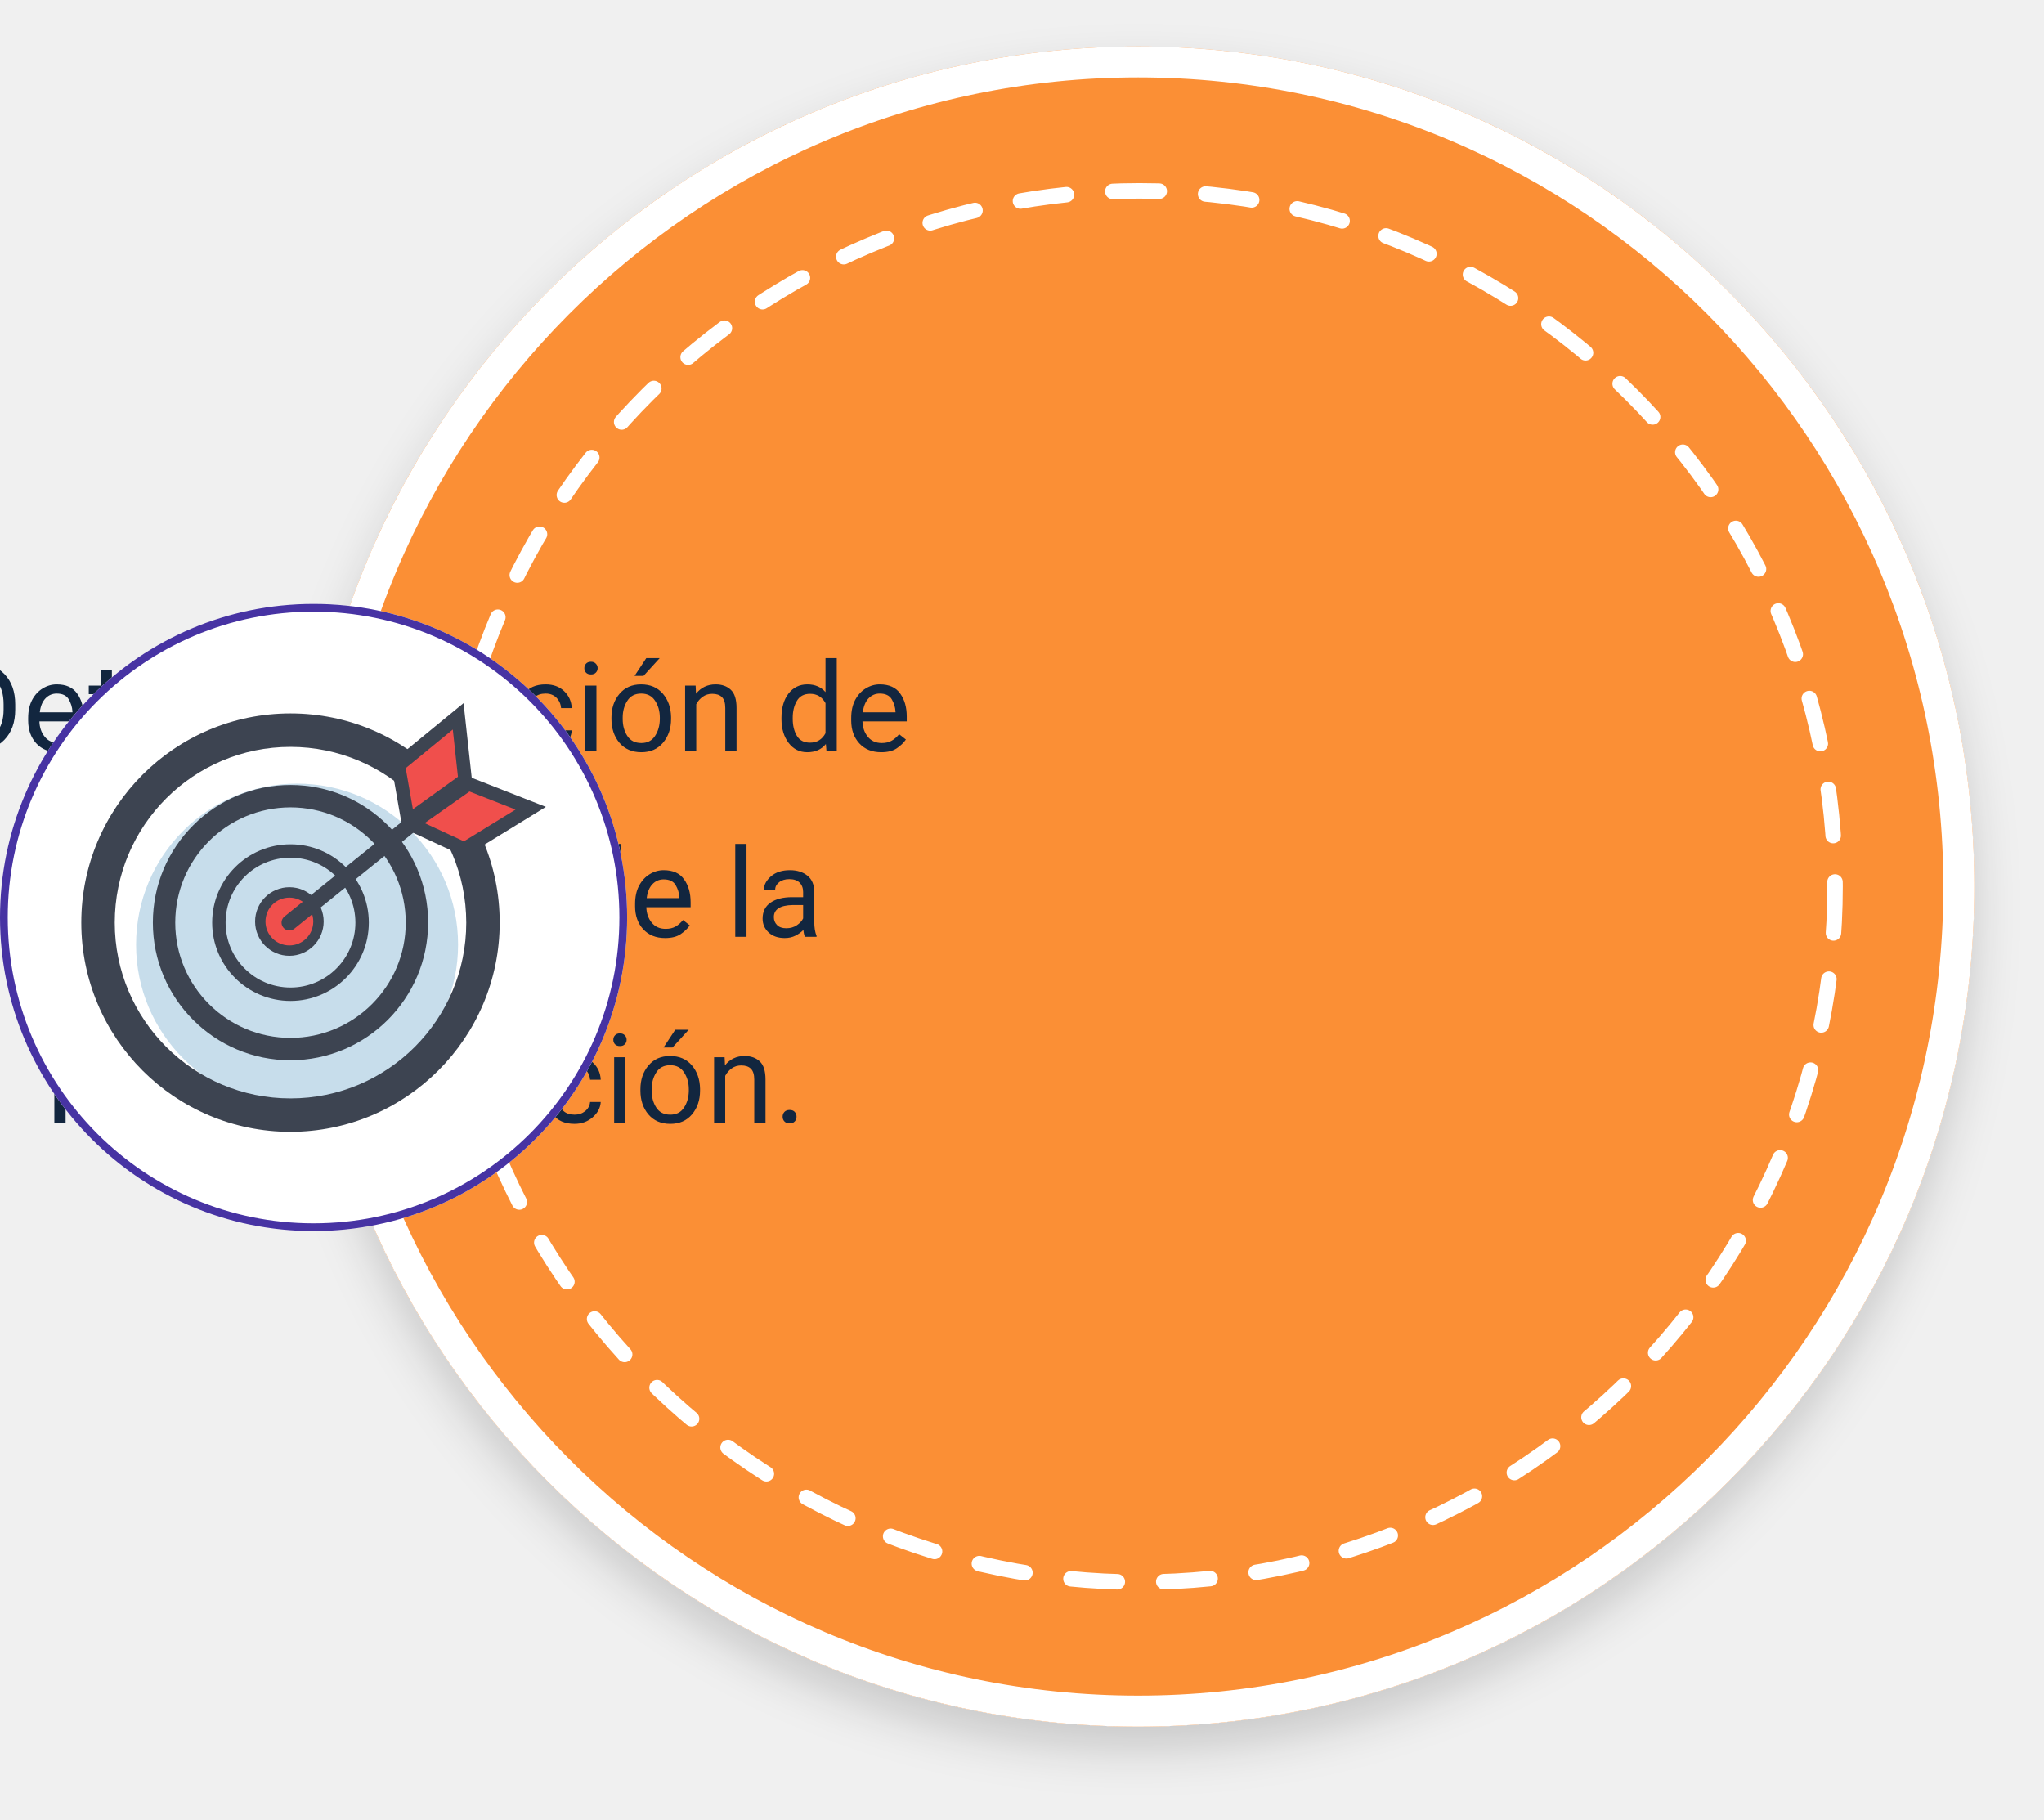
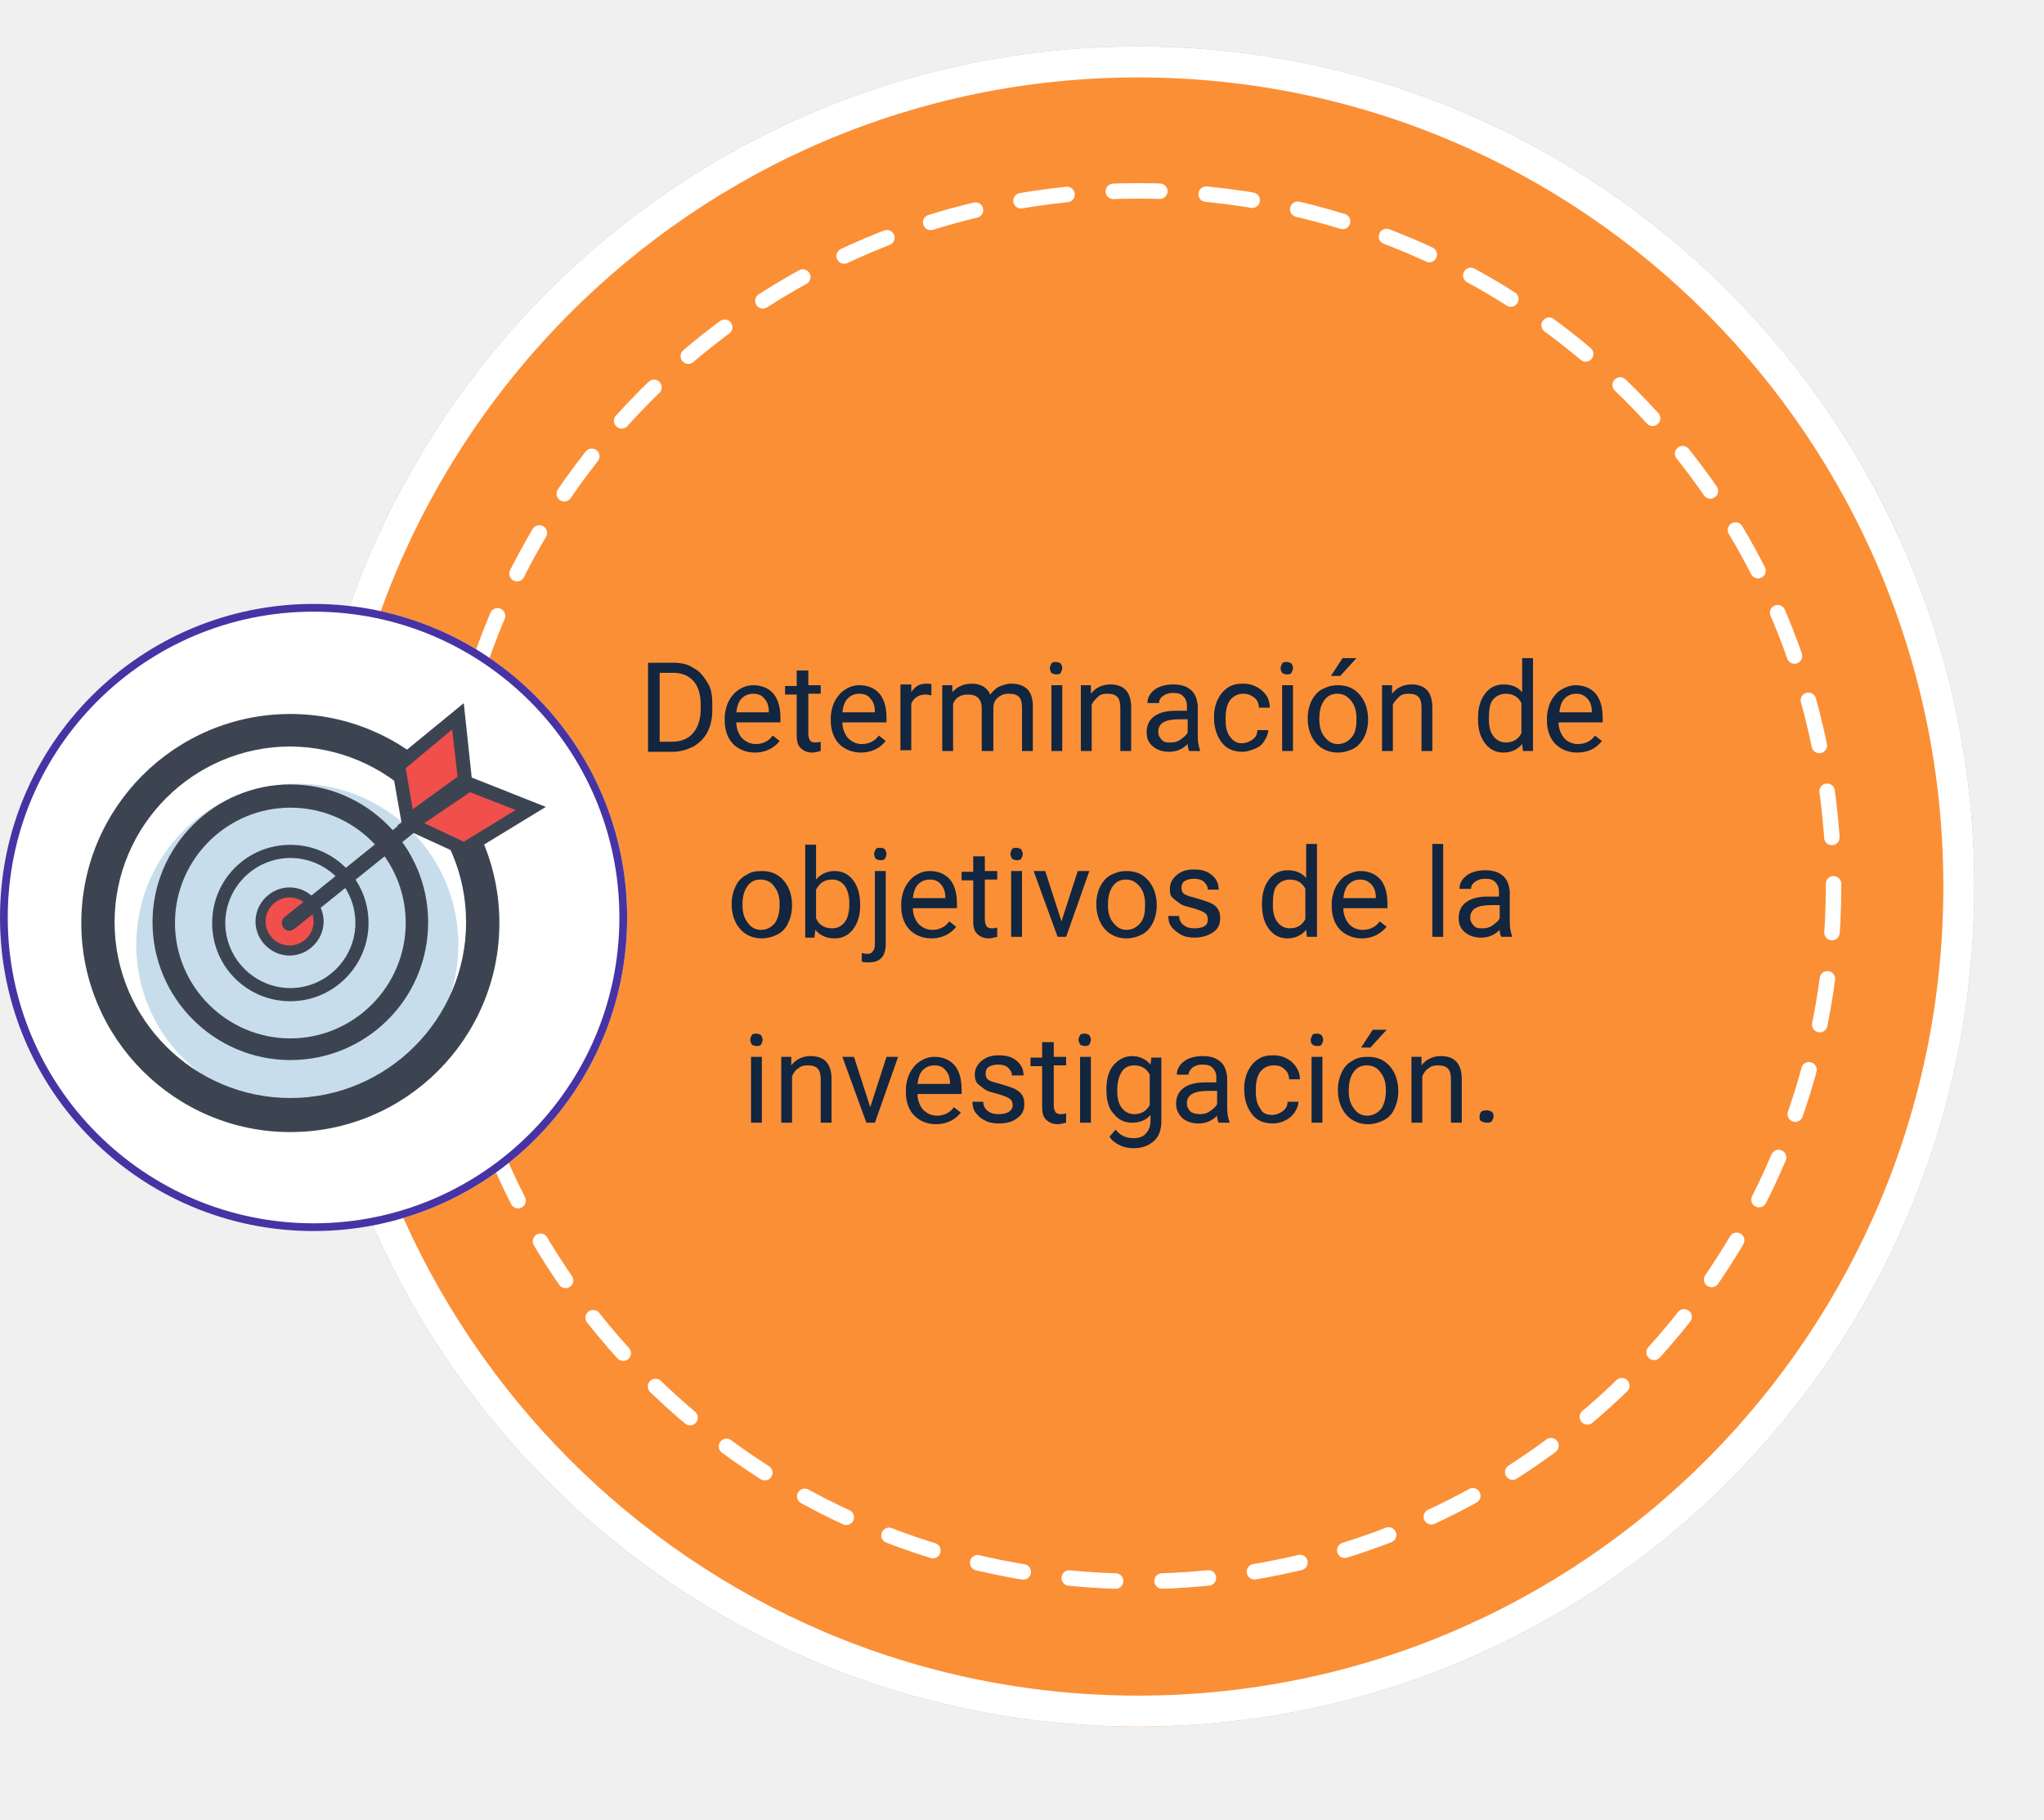
- <svg xmlns="http://www.w3.org/2000/svg" width="264" height="235" viewBox="0 0 264 235">
-   <defs>
-     <filter id="Elipse_4095" x="30" y="0" width="234" height="235" filterUnits="userSpaceOnUse">
-       <feOffset dy="3" input="SourceAlpha" />
-       <feGaussianBlur stdDeviation="3" result="blur" />
-       <feFlood flood-opacity="0.161" />
-       <feComposite operator="in" in2="blur" />
-       <feComposite in="SourceGraphic" />
-     </filter>
-     <clipPath id="clip-path">
-       <rect id="Rectángulo_4402" data-name="Rectángulo 4402" width="60" height="55.368" fill="none" />
-     </clipPath>
-   </defs>
-   <g id="Grupo_60140" data-name="Grupo 60140" transform="translate(-685 -6812.5)">
-     <g transform="matrix(1, 0, 0, 1, 685, 6812.5)" filter="url(#Elipse_4095)">
-       <g id="Elipse_4095-2" data-name="Elipse 4095" transform="translate(39 6)" fill="#fb8f36" stroke="#fff" stroke-width="4">
-         <ellipse cx="108" cy="108.5" rx="108" ry="108.5" stroke="none" />
-         <ellipse cx="108" cy="108.5" rx="106" ry="106.5" fill="none" />
-       </g>
+ <svg xmlns="http://www.w3.org/2000/svg" xmlns:xlink="http://www.w3.org/1999/xlink" version="1.1" id="Capa_1" x="0px" y="0px" viewBox="0 0 264 235" style="enable-background:new 0 0 264 235;" xml:space="preserve">
+   <style type="text/css">
+ 	.st0{fill:#FB8F36;}
+ 	.st1{fill:none;stroke:#FFFFFF;stroke-width:4;}
+ 	.st2{enable-background:new    ;}
+ 	.st3{fill:#12263F;}
+ 	.st4{fill:none;}
+ 	.st5{fill:none;stroke:#FFFFFF;stroke-width:2;stroke-linecap:round;stroke-miterlimit:10;stroke-dasharray:6,6;}
+ 	.st6{fill:#FFFFFF;}
+ 	.st7{fill:none;stroke:#4733A3;}
+ 	.st8{clip-path:url(#SVGID_00000058556785465472470930000013138254876791473285_);}
+ 	.st9{fill:#C7DDEB;}
+ 	.st10{fill:#F04F4C;}
+ 	.st11{fill:#3D4451;}
+ </style>
+   <g transform="matrix(1, 0, 0, 1, 685, 6812.5)">
+     <g id="Elipse_4095-2" transform="translate(39 6)">
+       <ellipse class="st0" cx="-577" cy="-6704" rx="108" ry="108.5" />
+       <ellipse class="st1" cx="-577" cy="-6704" rx="106" ry="106.5" />
    </g>
-     <text id="Determinación_de_objetivos_de_la_investigación." data-name="Determinación de objetivos de la investigación." transform="translate(740 6892.5)" fill="#12263f" font-size="16" font-family="Roboto-Regular, Roboto">
-       <tspan x="-62.598" y="17">Determinación de </tspan>
-       <tspan x="-51.262" y="41">objetivos de la </tspan>
-       <tspan x="-49.199" y="65">investigación.</tspan>
-     </text>
-     <g id="Elipse_4096" data-name="Elipse 4096" transform="translate(743.32 6838.153)" fill="none" stroke="#fff" stroke-linecap="round" stroke-miterlimit="10" stroke-width="2" stroke-dasharray="6 6">
-       <circle cx="88.846" cy="88.846" r="88.846" stroke="none" />
-       <circle cx="88.846" cy="88.846" r="89.846" fill="none" />
-     </g>
-     <g id="Elipse_4097" data-name="Elipse 4097" transform="translate(685 6890.5)" fill="#fff" stroke="#4733a3" stroke-width="1">
-       <circle cx="40.5" cy="40.5" r="40.5" stroke="none" />
-       <circle cx="40.5" cy="40.5" r="40" fill="none" />
-     </g>
-     <g id="Grupo_17446" data-name="Grupo 17446" transform="translate(695.5 6903.316)">
-       <g id="Grupo_17445" data-name="Grupo 17445" clip-path="url(#clip-path)">
-         <path id="Trazado_35933" data-name="Trazado 35933" d="M48.126,91.693A20.794,20.794,0,1,1,68.92,112.472,20.787,20.787,0,0,1,48.126,91.693" transform="translate(-41.05 -60.487)" fill="#c7ddeb" />
-         <path id="Trazado_35934" data-name="Trazado 35934" d="M157.243,170.025A3.758,3.758,0,1,1,161,173.783a3.758,3.758,0,0,1-3.758-3.758" transform="translate(-134.125 -141.822)" fill="#f04f4c" />
-         <path id="Trazado_35935" data-name="Trazado 35935" d="M157.108,170.561a4.429,4.429,0,1,1,4.429-4.429,4.434,4.434,0,0,1-4.429,4.429m0-7.515a3.087,3.087,0,1,0,3.087,3.087,3.09,3.09,0,0,0-3.087-3.087" transform="translate(-130.232 -137.929)" fill="#3d4451" />
-         <path id="Trazado_35936" data-name="Trazado 35936" d="M125.089,144.231a10.117,10.117,0,1,1,10.117-10.117,10.129,10.129,0,0,1-10.117,10.117m0-18.5a8.383,8.383,0,1,0,8.383,8.383,8.392,8.392,0,0,0-8.383-8.383" transform="translate(-98.069 -105.767)" fill="#3d4451" />
-         <path id="Trazado_35937" data-name="Trazado 35937" d="M80.648,107.451A17.777,17.777,0,1,1,98.425,89.674a17.8,17.8,0,0,1-17.777,17.777m0-32.663A14.886,14.886,0,1,0,95.534,89.674,14.9,14.9,0,0,0,80.648,74.787" transform="translate(-53.628 -61.327)" fill="#3d4451" />
-         <path id="Trazado_35938" data-name="Trazado 35938" d="M27.021,63.066A27.021,27.021,0,1,1,54.041,36.046,27.051,27.051,0,0,1,27.021,63.066m0-49.718a22.7,22.7,0,1,0,22.7,22.7,22.723,22.723,0,0,0-22.7-22.7" transform="translate(0 -7.698)" fill="#3d4451" />
-         <path id="Trazado_35939" data-name="Trazado 35939" d="M176.933,89.847a1.012,1.012,0,0,1-.636-1.8l20.957-16.91a1.012,1.012,0,1,1,1.271,1.575l-20.957,16.91a1.008,1.008,0,0,1-.635.224" transform="translate(-150.056 -60.488)" fill="#3d4451" />
-         <path id="Trazado_35940" data-name="Trazado 35940" d="M279.768,25.12l-1.258-7.191,7.729-6.335.9,8.218Z" transform="translate(-237.563 -9.889)" fill="#f04f4c" />
-         <path id="Trazado_35941" data-name="Trazado 35941" d="M273.62,16.76l-1.588-9.074L281.409,0l1.13,10.336Zm.317-8.367.929,5.308,5.819-4.191-.667-6.1Z" transform="translate(-232.037)" fill="#3d4451" />
-         <path id="Trazado_35942" data-name="Trazado 35942" d="M289.692,76.132l6.884,3.186,8.567-5.266-8.02-3.149Z" transform="translate(-247.101 -60.479)" fill="#f04f4c" />
-         <path id="Trazado_35943" data-name="Trazado 35943" d="M286.493,74.574l-8.69-4.023,9.061-6.375,10.1,3.964ZM281.3,70.237l5.077,2.35,6.668-4.1L287.1,66.154Z" transform="translate(-236.96 -54.741)" fill="#3d4451" />
+   </g>
+   <g class="st2">
+     <path class="st3" d="M83.7,97V85.6H87c1,0,1.9,0.2,2.6,0.7c0.8,0.4,1.3,1.1,1.8,1.9s0.6,1.7,0.6,2.8v0.7c0,1.1-0.2,2-0.6,2.8   s-1,1.4-1.8,1.9c-0.8,0.4-1.7,0.7-2.7,0.7H83.7z M85.2,86.9v8.9h1.6c1.2,0,2.1-0.4,2.7-1.1c0.6-0.7,1-1.7,1-3.1V91   c0-1.3-0.3-2.3-0.9-3c-0.6-0.7-1.5-1.1-2.6-1.1H85.2z" />
+     <path class="st3" d="M97.5,97.2c-1.1,0-2.1-0.4-2.8-1.1s-1.1-1.8-1.1-3v-0.3c0-0.8,0.2-1.6,0.5-2.2s0.8-1.2,1.3-1.5   c0.6-0.4,1.2-0.6,1.9-0.6c1.1,0,2,0.4,2.6,1.1s0.9,1.8,0.9,3.1v0.6h-5.7c0,0.8,0.3,1.5,0.7,2c0.5,0.5,1.1,0.8,1.8,0.8   c0.5,0,0.9-0.1,1.3-0.3c0.4-0.2,0.7-0.5,0.9-0.8l0.9,0.7C100,96.6,98.9,97.2,97.5,97.2z M97.3,89.6c-0.6,0-1.1,0.2-1.5,0.6   c-0.4,0.4-0.6,1-0.7,1.8h4.2v-0.1c0-0.7-0.2-1.3-0.6-1.7C98.4,89.8,97.9,89.6,97.3,89.6z" />
+     <path class="st3" d="M104.4,86.5v2h1.6v1.1h-1.6v5.2c0,0.3,0.1,0.6,0.2,0.8c0.1,0.2,0.4,0.3,0.7,0.3c0.2,0,0.4,0,0.7-0.1V97   c-0.4,0.1-0.8,0.2-1.1,0.2c-0.6,0-1.1-0.2-1.5-0.6s-0.5-0.9-0.5-1.7v-5.2h-1.5v-1.1h1.5v-2H104.4z" />
+     <path class="st3" d="M111.2,97.2c-1.1,0-2.1-0.4-2.8-1.1s-1.1-1.8-1.1-3v-0.3c0-0.8,0.2-1.6,0.5-2.2s0.8-1.2,1.3-1.5   c0.6-0.4,1.2-0.6,1.9-0.6c1.1,0,2,0.4,2.6,1.1s0.9,1.8,0.9,3.1v0.6h-5.7c0,0.8,0.3,1.5,0.7,2c0.5,0.5,1.1,0.8,1.8,0.8   c0.5,0,0.9-0.1,1.3-0.3c0.4-0.2,0.7-0.5,0.9-0.8l0.9,0.7C113.7,96.6,112.6,97.2,111.2,97.2z M111,89.6c-0.6,0-1.1,0.2-1.5,0.6   c-0.4,0.4-0.6,1-0.7,1.8h4.2v-0.1c0-0.7-0.2-1.3-0.6-1.7C112.1,89.8,111.6,89.6,111,89.6z" />
+     <path class="st3" d="M120.3,89.8c-0.2,0-0.5-0.1-0.7-0.1c-0.9,0-1.6,0.4-1.9,1.2v6h-1.4v-8.5h1.4l0,1c0.5-0.8,1.1-1.1,2-1.1   c0.3,0,0.5,0,0.6,0.1V89.8z" />
+     <path class="st3" d="M123,88.5l0,0.9c0.6-0.7,1.5-1.1,2.5-1.1c1.2,0,2,0.5,2.4,1.4c0.3-0.4,0.6-0.7,1.1-1c0.5-0.2,1-0.4,1.6-0.4   c1.9,0,2.8,1,2.8,2.9V97H132v-5.6c0-0.6-0.1-1.1-0.4-1.4c-0.3-0.3-0.7-0.4-1.4-0.4c-0.5,0-1,0.2-1.3,0.5c-0.4,0.3-0.6,0.8-0.6,1.3   V97h-1.5v-5.5c0-1.2-0.6-1.8-1.8-1.8c-0.9,0-1.6,0.4-1.9,1.2V97h-1.4v-8.5H123z" />
+     <path class="st3" d="M135.6,86.3c0-0.2,0.1-0.4,0.2-0.6s0.4-0.2,0.6-0.2s0.5,0.1,0.6,0.2s0.2,0.4,0.2,0.6s-0.1,0.4-0.2,0.6   s-0.4,0.2-0.6,0.2s-0.5-0.1-0.6-0.2S135.6,86.5,135.6,86.3z M137.2,97h-1.4v-8.5h1.4V97z" />
+     <path class="st3" d="M140.9,88.5l0,1.1c0.6-0.8,1.5-1.2,2.5-1.2c1.8,0,2.7,1,2.7,3V97h-1.4v-5.6c0-0.6-0.1-1.1-0.4-1.4   s-0.7-0.4-1.3-0.4c-0.5,0-0.9,0.1-1.2,0.4s-0.6,0.6-0.8,1v6h-1.4v-8.5H140.9z" />
+     <path class="st3" d="M153.6,97c-0.1-0.2-0.2-0.5-0.2-0.9c-0.7,0.7-1.5,1-2.4,1c-0.8,0-1.5-0.2-2.1-0.7s-0.8-1.1-0.8-1.8   c0-0.9,0.3-1.6,1-2.1s1.6-0.7,2.8-0.7h1.4v-0.7c0-0.5-0.2-0.9-0.5-1.2s-0.7-0.4-1.3-0.4c-0.5,0-0.9,0.1-1.3,0.4s-0.5,0.6-0.5,0.9   h-1.5c0-0.4,0.1-0.8,0.4-1.2s0.7-0.7,1.2-0.9s1.1-0.3,1.7-0.3c1,0,1.7,0.2,2.3,0.7s0.8,1.2,0.9,2V95c0,0.8,0.1,1.4,0.3,1.9V97   H153.6z M151.2,95.9c0.5,0,0.9-0.1,1.3-0.4s0.7-0.5,0.9-0.9v-1.7h-1.1c-1.8,0-2.7,0.5-2.7,1.6c0,0.5,0.2,0.8,0.5,1.1   S150.7,95.9,151.2,95.9z" />
+     <path class="st3" d="M160.4,96c0.5,0,1-0.2,1.4-0.5s0.6-0.7,0.6-1.2h1.4c0,0.5-0.2,0.9-0.5,1.4s-0.7,0.8-1.2,1s-1.1,0.4-1.6,0.4   c-1.2,0-2.1-0.4-2.7-1.2s-1-1.8-1-3.2v-0.2c0-0.8,0.2-1.6,0.5-2.2s0.7-1.1,1.3-1.5s1.2-0.5,2-0.5c0.9,0,1.7,0.3,2.4,0.9   s1,1.3,1,2.2h-1.4c0-0.5-0.2-1-0.6-1.3s-0.8-0.5-1.4-0.5c-0.7,0-1.3,0.3-1.7,0.8s-0.6,1.3-0.6,2.3v0.3c0,1,0.2,1.7,0.6,2.2   S159.7,96,160.4,96z" />
+     <path class="st3" d="M165.4,86.3c0-0.2,0.1-0.4,0.2-0.6s0.4-0.2,0.6-0.2s0.5,0.1,0.6,0.2s0.2,0.4,0.2,0.6s-0.1,0.4-0.2,0.6   s-0.4,0.2-0.6,0.2s-0.5-0.1-0.6-0.2S165.4,86.5,165.4,86.3z M167,97h-1.4v-8.5h1.4V97z" />
+     <path class="st3" d="M168.9,92.7c0-0.8,0.2-1.6,0.5-2.2s0.8-1.2,1.4-1.5s1.2-0.5,2-0.5c1.2,0,2.1,0.4,2.8,1.2s1.1,1.9,1.1,3.2v0.1   c0,0.8-0.2,1.6-0.5,2.2s-0.8,1.2-1.4,1.5s-1.3,0.5-2,0.5c-1.1,0-2.1-0.4-2.8-1.2s-1.1-1.9-1.1-3.2V92.7z M170.4,92.9   c0,0.9,0.2,1.7,0.7,2.3s1,0.9,1.7,0.9c0.7,0,1.3-0.3,1.8-0.9s0.6-1.4,0.6-2.4c0-0.9-0.2-1.7-0.7-2.3s-1-0.9-1.8-0.9   c-0.7,0-1.3,0.3-1.7,0.9S170.4,91.8,170.4,92.9z M173.4,85h1.8l-2.1,2.3l-1.2,0L173.4,85z" />
+     <path class="st3" d="M179.8,88.5l0,1.1c0.6-0.8,1.5-1.2,2.5-1.2c1.8,0,2.7,1,2.7,3V97h-1.4v-5.6c0-0.6-0.1-1.1-0.4-1.4   s-0.7-0.4-1.3-0.4c-0.5,0-0.9,0.1-1.2,0.4s-0.6,0.6-0.8,1v6h-1.4v-8.5H179.8z" />
+     <path class="st3" d="M190.9,92.7c0-1.3,0.3-2.3,0.9-3.1s1.4-1.2,2.4-1.2c1,0,1.8,0.3,2.4,1V85h1.4v12h-1.3l-0.1-0.9   c-0.6,0.7-1.4,1.1-2.4,1.1c-1,0-1.8-0.4-2.4-1.2s-0.9-1.8-0.9-3.1V92.7z M192.3,92.9c0,1,0.2,1.7,0.6,2.2s0.9,0.8,1.6,0.8   c0.9,0,1.6-0.4,2-1.2v-3.9c-0.4-0.8-1.1-1.2-2-1.2c-0.7,0-1.3,0.3-1.7,0.8S192.3,91.8,192.3,92.9z" />
+     <path class="st3" d="M203.7,97.2c-1.1,0-2.1-0.4-2.8-1.1s-1.1-1.8-1.1-3v-0.3c0-0.8,0.2-1.6,0.5-2.2s0.8-1.2,1.3-1.5   s1.2-0.6,1.9-0.6c1.1,0,2,0.4,2.6,1.1s0.9,1.8,0.9,3.1v0.6h-5.7c0,0.8,0.3,1.5,0.7,2s1.1,0.8,1.8,0.8c0.5,0,0.9-0.1,1.3-0.3   s0.7-0.5,0.9-0.8l0.9,0.7C206.2,96.6,205.2,97.2,203.7,97.2z M203.6,89.6c-0.6,0-1.1,0.2-1.5,0.6s-0.6,1-0.7,1.8h4.2v-0.1   c0-0.7-0.2-1.3-0.6-1.7S204.2,89.6,203.6,89.6z" />
+   </g>
+   <g class="st2">
+     <path class="st3" d="M94.5,116.7c0-0.8,0.2-1.6,0.5-2.2c0.3-0.7,0.8-1.2,1.4-1.5c0.6-0.4,1.2-0.5,2-0.5c1.2,0,2.1,0.4,2.8,1.2   s1.1,1.9,1.1,3.2v0.1c0,0.8-0.2,1.6-0.5,2.2c-0.3,0.7-0.8,1.2-1.4,1.5s-1.3,0.5-2,0.5c-1.1,0-2.1-0.4-2.8-1.2s-1.1-1.9-1.1-3.2   V116.7z M95.9,116.9c0,0.9,0.2,1.7,0.7,2.3c0.4,0.6,1,0.9,1.7,0.9c0.7,0,1.3-0.3,1.8-0.9c0.4-0.6,0.6-1.4,0.6-2.4   c0-0.9-0.2-1.7-0.7-2.3c-0.4-0.6-1-0.9-1.8-0.9c-0.7,0-1.3,0.3-1.7,0.9S95.9,115.8,95.9,116.9z" />
+     <path class="st3" d="M111.1,116.9c0,1.3-0.3,2.3-0.9,3.1s-1.4,1.2-2.4,1.2c-1.1,0-1.9-0.4-2.5-1.1l-0.1,1H104v-12h1.4v4.5   c0.6-0.7,1.4-1.1,2.4-1.1c1,0,1.8,0.4,2.4,1.2s0.9,1.8,0.9,3.2V116.9z M109.7,116.7c0-1-0.2-1.7-0.6-2.3c-0.4-0.5-0.9-0.8-1.6-0.8   c-1,0-1.6,0.4-2.1,1.3v3.7c0.4,0.9,1.1,1.3,2.1,1.3c0.7,0,1.2-0.3,1.6-0.8C109.5,118.6,109.7,117.8,109.7,116.7z" />
+     <path class="st3" d="M114.4,112.5v9.4c0,1.6-0.7,2.4-2.2,2.4c-0.3,0-0.6,0-0.9-0.1v-1.1c0.2,0,0.4,0.1,0.7,0.1   c0.3,0,0.6-0.1,0.7-0.3c0.2-0.2,0.3-0.5,0.3-0.9v-9.5H114.4z M112.9,110.3c0-0.2,0.1-0.4,0.2-0.6c0.1-0.2,0.4-0.2,0.6-0.2   c0.3,0,0.5,0.1,0.6,0.2c0.1,0.2,0.2,0.4,0.2,0.6s-0.1,0.4-0.2,0.6c-0.1,0.2-0.4,0.2-0.6,0.2s-0.5-0.1-0.6-0.2   S112.9,110.5,112.9,110.3z" />
+     <path class="st3" d="M120.3,121.2c-1.1,0-2.1-0.4-2.8-1.1s-1.1-1.8-1.1-3v-0.3c0-0.8,0.2-1.6,0.5-2.2s0.8-1.2,1.3-1.5   c0.6-0.4,1.2-0.6,1.9-0.6c1.1,0,2,0.4,2.6,1.1s0.9,1.8,0.9,3.1v0.6h-5.7c0,0.8,0.3,1.5,0.7,2c0.5,0.5,1.1,0.8,1.8,0.8   c0.5,0,0.9-0.1,1.3-0.3c0.4-0.2,0.7-0.5,0.9-0.8l0.9,0.7C122.8,120.6,121.7,121.2,120.3,121.2z M120.1,113.6   c-0.6,0-1.1,0.2-1.5,0.6c-0.4,0.4-0.6,1-0.7,1.8h4.2v-0.1c0-0.7-0.2-1.3-0.6-1.7C121.2,113.8,120.7,113.6,120.1,113.6z" />
+     <path class="st3" d="M127.2,110.5v2h1.6v1.1h-1.6v5.2c0,0.3,0.1,0.6,0.2,0.8c0.1,0.2,0.4,0.3,0.7,0.3c0.2,0,0.4,0,0.7-0.1v1.2   c-0.4,0.1-0.8,0.2-1.1,0.2c-0.6,0-1.1-0.2-1.5-0.6s-0.5-0.9-0.5-1.7v-5.2h-1.5v-1.1h1.5v-2H127.2z" />
+     <path class="st3" d="M130.5,110.3c0-0.2,0.1-0.4,0.2-0.6c0.1-0.2,0.4-0.2,0.6-0.2s0.5,0.1,0.6,0.2c0.1,0.2,0.2,0.4,0.2,0.6   s-0.1,0.4-0.2,0.6c-0.1,0.2-0.4,0.2-0.6,0.2s-0.5-0.1-0.6-0.2C130.6,110.7,130.5,110.5,130.5,110.3z M132,121h-1.4v-8.5h1.4V121z" />
+     <path class="st3" d="M137.1,119l2.1-6.5h1.5l-3,8.5h-1.1l-3.1-8.5h1.5L137.1,119z" />
+     <path class="st3" d="M141.6,116.7c0-0.8,0.2-1.6,0.5-2.2s0.8-1.2,1.4-1.5s1.2-0.5,2-0.5c1.2,0,2.1,0.4,2.8,1.2s1.1,1.9,1.1,3.2v0.1   c0,0.8-0.2,1.6-0.5,2.2s-0.8,1.2-1.4,1.5s-1.3,0.5-2,0.5c-1.1,0-2.1-0.4-2.8-1.2s-1.1-1.9-1.1-3.2V116.7z M143.1,116.9   c0,0.9,0.2,1.7,0.7,2.3s1,0.9,1.7,0.9c0.7,0,1.3-0.3,1.8-0.9s0.6-1.4,0.6-2.4c0-0.9-0.2-1.7-0.7-2.3s-1-0.9-1.8-0.9   c-0.7,0-1.3,0.3-1.7,0.9S143.1,115.8,143.1,116.9z" />
+     <path class="st3" d="M156,118.8c0-0.4-0.1-0.7-0.4-0.9s-0.8-0.4-1.5-0.6s-1.3-0.3-1.7-0.6s-0.7-0.5-1-0.8s-0.3-0.7-0.3-1.1   c0-0.7,0.3-1.3,0.9-1.8s1.3-0.7,2.2-0.7c1,0,1.7,0.2,2.3,0.7s0.9,1.1,0.9,1.9H156c0-0.4-0.2-0.7-0.5-1s-0.8-0.4-1.3-0.4   c-0.5,0-0.9,0.1-1.2,0.3s-0.4,0.5-0.4,0.9c0,0.3,0.1,0.6,0.4,0.8s0.8,0.3,1.5,0.5s1.3,0.4,1.8,0.6s0.8,0.5,1,0.8s0.3,0.7,0.3,1.2   c0,0.8-0.3,1.4-0.9,1.8s-1.4,0.7-2.4,0.7c-0.7,0-1.3-0.1-1.8-0.4s-0.9-0.6-1.2-1s-0.4-0.9-0.4-1.4h1.4c0,0.5,0.2,0.9,0.6,1.2   s0.8,0.4,1.4,0.4c0.5,0,1-0.1,1.3-0.3S156,119.1,156,118.8z" />
+     <path class="st3" d="M163,116.7c0-1.3,0.3-2.3,0.9-3.1s1.4-1.2,2.4-1.2c1,0,1.8,0.3,2.4,1V109h1.4v12h-1.3l-0.1-0.9   c-0.6,0.7-1.4,1.1-2.4,1.1c-1,0-1.8-0.4-2.4-1.2s-0.9-1.8-0.9-3.1V116.7z M164.4,116.9c0,1,0.2,1.7,0.6,2.2s0.9,0.8,1.6,0.8   c0.9,0,1.6-0.4,2-1.2v-3.9c-0.4-0.8-1.1-1.2-2-1.2c-0.7,0-1.3,0.3-1.7,0.8S164.4,115.8,164.4,116.9z" />
+     <path class="st3" d="M175.9,121.2c-1.1,0-2.1-0.4-2.8-1.1s-1.1-1.8-1.1-3v-0.3c0-0.8,0.2-1.6,0.5-2.2s0.8-1.2,1.3-1.5   s1.2-0.6,1.9-0.6c1.1,0,2,0.4,2.6,1.1s0.9,1.8,0.9,3.1v0.6h-5.7c0,0.8,0.3,1.5,0.7,2s1.1,0.8,1.8,0.8c0.5,0,0.9-0.1,1.3-0.3   s0.7-0.5,0.9-0.8l0.9,0.7C178.3,120.6,177.3,121.2,175.9,121.2z M175.7,113.6c-0.6,0-1.1,0.2-1.5,0.6s-0.6,1-0.7,1.8h4.2v-0.1   c0-0.7-0.2-1.3-0.6-1.7S176.3,113.6,175.7,113.6z" />
+     <path class="st3" d="M186.4,121h-1.4v-12h1.4V121z" />
+     <path class="st3" d="M193.9,121c-0.1-0.2-0.2-0.5-0.2-0.9c-0.7,0.7-1.5,1-2.4,1c-0.8,0-1.5-0.2-2.1-0.7s-0.8-1.1-0.8-1.8   c0-0.9,0.3-1.6,1-2.1s1.6-0.7,2.8-0.7h1.4v-0.7c0-0.5-0.2-0.9-0.5-1.2s-0.7-0.4-1.3-0.4c-0.5,0-0.9,0.1-1.3,0.4s-0.5,0.6-0.5,0.9   h-1.5c0-0.4,0.1-0.8,0.4-1.2s0.7-0.7,1.2-0.9s1.1-0.3,1.7-0.3c1,0,1.7,0.2,2.3,0.7s0.8,1.2,0.9,2v3.9c0,0.8,0.1,1.4,0.3,1.9v0.1   H193.9z M191.5,119.9c0.5,0,0.9-0.1,1.3-0.4s0.7-0.5,0.9-0.9v-1.7h-1.1c-1.8,0-2.7,0.5-2.7,1.6c0,0.5,0.2,0.8,0.5,1.1   S191,119.9,191.5,119.9z" />
+   </g>
+   <g class="st2">
+     <path class="st3" d="M96.9,134.3c0-0.2,0.1-0.4,0.2-0.6c0.1-0.2,0.4-0.2,0.6-0.2s0.5,0.1,0.6,0.2c0.1,0.2,0.2,0.4,0.2,0.6   s-0.1,0.4-0.2,0.6c-0.1,0.2-0.4,0.2-0.6,0.2s-0.5-0.1-0.6-0.2C97,134.7,96.9,134.5,96.9,134.3z M98.5,145H97v-8.5h1.4V145z" />
+     <path class="st3" d="M102.2,136.5l0,1.1c0.6-0.8,1.5-1.2,2.5-1.2c1.8,0,2.7,1,2.7,3v5.6H106v-5.6c0-0.6-0.1-1.1-0.4-1.4   s-0.7-0.4-1.3-0.4c-0.5,0-0.9,0.1-1.2,0.4c-0.4,0.2-0.6,0.6-0.8,1v6h-1.4v-8.5H102.2z" />
+     <path class="st3" d="M112.4,143l2.1-6.5h1.5l-3,8.5h-1.1l-3.1-8.5h1.5L112.4,143z" />
+     <path class="st3" d="M120.9,145.2c-1.1,0-2.1-0.4-2.8-1.1s-1.1-1.8-1.1-3v-0.3c0-0.8,0.2-1.6,0.5-2.2s0.8-1.2,1.3-1.5   c0.6-0.4,1.2-0.6,1.9-0.6c1.1,0,2,0.4,2.6,1.1s0.9,1.8,0.9,3.1v0.6h-5.7c0,0.8,0.3,1.5,0.7,2c0.5,0.5,1.1,0.8,1.8,0.8   c0.5,0,0.9-0.1,1.3-0.3c0.4-0.2,0.7-0.5,0.9-0.8l0.9,0.7C123.4,144.6,122.3,145.2,120.9,145.2z M120.7,137.6   c-0.6,0-1.1,0.2-1.5,0.6c-0.4,0.4-0.6,1-0.7,1.8h4.2v-0.1c0-0.7-0.2-1.3-0.6-1.7C121.8,137.8,121.3,137.6,120.7,137.6z" />
+     <path class="st3" d="M130.8,142.8c0-0.4-0.1-0.7-0.4-0.9c-0.3-0.2-0.8-0.4-1.5-0.6c-0.7-0.2-1.3-0.3-1.7-0.6s-0.7-0.5-1-0.8   c-0.2-0.3-0.3-0.7-0.3-1.1c0-0.7,0.3-1.3,0.9-1.8s1.3-0.7,2.2-0.7c1,0,1.7,0.2,2.3,0.7c0.6,0.5,0.9,1.1,0.9,1.9h-1.5   c0-0.4-0.2-0.7-0.5-1s-0.8-0.4-1.3-0.4c-0.5,0-0.9,0.1-1.2,0.3s-0.4,0.5-0.4,0.9c0,0.3,0.1,0.6,0.4,0.8c0.3,0.2,0.8,0.3,1.5,0.5   c0.7,0.2,1.3,0.4,1.8,0.6c0.4,0.2,0.8,0.5,1,0.8c0.2,0.3,0.3,0.7,0.3,1.2c0,0.8-0.3,1.4-0.9,1.8c-0.6,0.5-1.4,0.7-2.4,0.7   c-0.7,0-1.3-0.1-1.8-0.4c-0.5-0.2-0.9-0.6-1.2-1c-0.3-0.4-0.4-0.9-0.4-1.4h1.4c0,0.5,0.2,0.9,0.6,1.2c0.4,0.3,0.8,0.4,1.4,0.4   c0.5,0,1-0.1,1.3-0.3C130.6,143.4,130.8,143.1,130.8,142.8z" />
+     <path class="st3" d="M136.1,134.5v2h1.6v1.1h-1.6v5.2c0,0.3,0.1,0.6,0.2,0.8c0.1,0.2,0.4,0.3,0.7,0.3c0.2,0,0.4,0,0.7-0.1v1.2   c-0.4,0.1-0.8,0.2-1.1,0.2c-0.6,0-1.1-0.2-1.5-0.6s-0.5-0.9-0.5-1.7v-5.2h-1.5v-1.1h1.5v-2H136.1z" />
+     <path class="st3" d="M139.3,134.3c0-0.2,0.1-0.4,0.2-0.6c0.1-0.2,0.4-0.2,0.6-0.2s0.5,0.1,0.6,0.2c0.1,0.2,0.2,0.4,0.2,0.6   s-0.1,0.4-0.2,0.6c-0.1,0.2-0.4,0.2-0.6,0.2s-0.5-0.1-0.6-0.2C139.4,134.7,139.3,134.5,139.3,134.3z M140.9,145h-1.4v-8.5h1.4V145z   " />
+     <path class="st3" d="M142.9,140.7c0-1.3,0.3-2.4,0.9-3.1s1.4-1.2,2.4-1.2c1,0,1.8,0.4,2.4,1.1l0.1-0.9h1.3v8.2c0,1.1-0.3,2-1,2.6   s-1.5,0.9-2.6,0.9c-0.6,0-1.2-0.1-1.8-0.4c-0.6-0.3-1-0.6-1.3-1.1l0.8-0.9c0.6,0.8,1.4,1.1,2.3,1.1c0.7,0,1.3-0.2,1.6-0.6   c0.4-0.4,0.6-1,0.6-1.7v-0.7c-0.6,0.7-1.4,1-2.4,1c-1,0-1.8-0.4-2.4-1.2C143.2,143.2,142.9,142.1,142.9,140.7z M144.3,140.9   c0,1,0.2,1.7,0.6,2.2s0.9,0.8,1.6,0.8c0.9,0,1.6-0.4,2-1.2v-3.9c-0.4-0.8-1.1-1.2-2-1.2c-0.7,0-1.3,0.3-1.6,0.8   C144.5,139,144.3,139.8,144.3,140.9z" />
+     <path class="st3" d="M157.4,145c-0.1-0.2-0.2-0.5-0.2-0.9c-0.7,0.7-1.5,1-2.4,1c-0.8,0-1.5-0.2-2.1-0.7c-0.5-0.5-0.8-1.1-0.8-1.8   c0-0.9,0.3-1.6,1-2.1c0.7-0.5,1.6-0.7,2.8-0.7h1.4v-0.7c0-0.5-0.2-0.9-0.5-1.2c-0.3-0.3-0.7-0.4-1.3-0.4c-0.5,0-0.9,0.1-1.3,0.4   c-0.3,0.3-0.5,0.6-0.5,0.9h-1.5c0-0.4,0.1-0.8,0.4-1.2c0.3-0.4,0.7-0.7,1.2-0.9c0.5-0.2,1.1-0.3,1.7-0.3c1,0,1.7,0.2,2.3,0.7   c0.6,0.5,0.8,1.2,0.9,2v3.9c0,0.8,0.1,1.4,0.3,1.9v0.1H157.4z M155,143.9c0.5,0,0.9-0.1,1.3-0.4s0.7-0.5,0.9-0.9v-1.7H156   c-1.8,0-2.7,0.5-2.7,1.6c0,0.5,0.2,0.8,0.5,1.1C154.1,143.8,154.5,143.9,155,143.9z" />
+     <path class="st3" d="M164.3,144c0.5,0,1-0.2,1.4-0.5c0.4-0.3,0.6-0.7,0.6-1.2h1.4c0,0.5-0.2,0.9-0.5,1.4c-0.3,0.4-0.7,0.8-1.2,1   c-0.5,0.3-1.1,0.4-1.6,0.4c-1.2,0-2.1-0.4-2.7-1.2s-1-1.8-1-3.2v-0.2c0-0.8,0.2-1.6,0.5-2.2c0.3-0.6,0.7-1.1,1.3-1.5   c0.6-0.4,1.2-0.5,2-0.5c0.9,0,1.7,0.3,2.4,0.9c0.6,0.6,1,1.3,1,2.2h-1.4c0-0.5-0.2-1-0.6-1.3c-0.4-0.4-0.8-0.5-1.4-0.5   c-0.7,0-1.3,0.3-1.7,0.8c-0.4,0.5-0.6,1.3-0.6,2.3v0.3c0,1,0.2,1.7,0.6,2.2C163,143.7,163.5,144,164.3,144z" />
+     <path class="st3" d="M169.3,134.3c0-0.2,0.1-0.4,0.2-0.6c0.1-0.2,0.4-0.2,0.6-0.2s0.5,0.1,0.6,0.2c0.1,0.2,0.2,0.4,0.2,0.6   s-0.1,0.4-0.2,0.6c-0.1,0.2-0.4,0.2-0.6,0.2s-0.5-0.1-0.6-0.2C169.3,134.7,169.3,134.5,169.3,134.3z M170.8,145h-1.4v-8.5h1.4V145z   " />
+     <path class="st3" d="M172.8,140.7c0-0.8,0.2-1.6,0.5-2.2c0.3-0.7,0.8-1.2,1.4-1.5c0.6-0.4,1.2-0.5,2-0.5c1.2,0,2.1,0.4,2.8,1.2   s1.1,1.9,1.1,3.2v0.1c0,0.8-0.2,1.6-0.5,2.2c-0.3,0.7-0.8,1.2-1.4,1.5s-1.3,0.5-2,0.5c-1.1,0-2.1-0.4-2.8-1.2s-1.1-1.9-1.1-3.2   V140.7z M174.2,140.9c0,0.9,0.2,1.7,0.7,2.3c0.4,0.6,1,0.9,1.7,0.9c0.7,0,1.3-0.3,1.8-0.9c0.4-0.6,0.6-1.4,0.6-2.4   c0-0.9-0.2-1.7-0.7-2.3c-0.4-0.6-1-0.9-1.8-0.9c-0.7,0-1.3,0.3-1.7,0.9S174.2,139.8,174.2,140.9z M177.3,133h1.8l-2.1,2.3l-1.2,0   L177.3,133z" />
+     <path class="st3" d="M183.6,136.5l0,1.1c0.6-0.8,1.5-1.2,2.5-1.2c1.8,0,2.7,1,2.7,3v5.6h-1.4v-5.6c0-0.6-0.1-1.1-0.4-1.4   s-0.7-0.4-1.3-0.4c-0.5,0-0.9,0.1-1.2,0.4c-0.4,0.2-0.6,0.6-0.8,1v6h-1.4v-8.5H183.6z" />
+     <path class="st3" d="M191.1,144.2c0-0.2,0.1-0.5,0.2-0.6s0.4-0.2,0.7-0.2s0.5,0.1,0.7,0.2c0.2,0.2,0.2,0.4,0.2,0.6   c0,0.2-0.1,0.4-0.2,0.6c-0.2,0.2-0.4,0.2-0.7,0.2s-0.5-0.1-0.7-0.2S191.1,144.5,191.1,144.2z" />
+   </g>
+   <g id="Elipse_4096" transform="translate(743.32 6838.153)">
+     <circle class="st4" cx="-596.3" cy="-6723.7" r="88.8" />
+     <circle class="st5" cx="-596.3" cy="-6723.7" r="89.8" />
+   </g>
+   <g id="Elipse_4097" transform="translate(685 6890.5)">
+     <circle class="st6" cx="-644.5" cy="-6772" r="40.5" />
+     <circle class="st7" cx="-644.5" cy="-6772" r="40" />
+   </g>
+   <g id="Grupo_17446" transform="translate(695.5 6903.316)">
+     <g>
+       <defs>
+         <rect id="SVGID_1_" x="-685" y="-6812.5" width="60" height="55.4" />
+       </defs>
+       <clipPath id="SVGID_00000000207656381843493780000001203740376669028768_">
+         <use xlink:href="#SVGID_1_" style="overflow:visible;" />
+       </clipPath>
+       <g id="Grupo_17445" style="clip-path:url(#SVGID_00000000207656381843493780000001203740376669028768_);">
+         <path id="Trazado_35933" class="st9" d="M-677.9-6781.3c0-11.5,9.3-20.8,20.8-20.8s20.8,9.3,20.8,20.8c0,11.5-9.3,20.8-20.8,20.8     c0,0,0,0,0,0C-668.6-6760.5-677.9-6769.8-677.9-6781.3" />
+         <path id="Trazado_35934" class="st10" d="M-661.9-6784.3c0-2.1,1.7-3.8,3.8-3.8c2.1,0,3.8,1.7,3.8,3.8c0,2.1-1.7,3.8-3.8,3.8     c0,0,0,0,0,0C-660.2-6780.5-661.9-6782.2-661.9-6784.3" />
+         <path id="Trazado_35935" class="st11" d="M-658.1-6779.9c-2.4,0-4.4-2-4.4-4.4c0-2.4,2-4.4,4.4-4.4c2.4,0,4.4,2,4.4,4.4     C-653.7-6781.9-655.7-6779.9-658.1-6779.9 M-658.1-6787.4c-1.7,0-3.1,1.4-3.1,3.1c0,1.7,1.4,3.1,3.1,3.1s3.1-1.4,3.1-3.1     C-655-6786-656.4-6787.4-658.1-6787.4" />
+         <path id="Trazado_35936" class="st11" d="M-658-6774c-5.6,0-10.1-4.5-10.1-10.1s4.5-10.1,10.1-10.1c5.6,0,10.1,4.5,10.1,10.1     C-647.9-6778.6-652.4-6774-658-6774 M-658-6792.5c-4.6,0-8.4,3.8-8.4,8.4c0,4.6,3.8,8.4,8.4,8.4c4.6,0,8.4-3.8,8.4-8.4l0,0     C-649.6-6788.8-653.4-6792.5-658-6792.5" />
+         <path id="Trazado_35937" class="st11" d="M-658-6766.4c-9.8,0-17.8-8-17.8-17.8c0-9.8,8-17.8,17.8-17.8c9.8,0,17.8,8,17.8,17.8     l0,0C-640.2-6774.3-648.2-6766.4-658-6766.4 M-658-6799c-8.2,0-14.9,6.7-14.9,14.9c0,8.2,6.7,14.9,14.9,14.9s14.9-6.7,14.9-14.9     c0,0,0,0,0,0C-643.1-6792.4-649.8-6799-658-6799" />
+         <path id="Trazado_35938" class="st11" d="M-658-6757.1c-14.9,0-27-12.1-27-27s12.1-27,27-27s27,12.1,27,27c0,0,0,0,0,0     C-631-6769.2-643.1-6757.1-658-6757.1 M-658-6806.9c-12.5,0-22.7,10.2-22.7,22.7c0,12.5,10.2,22.7,22.7,22.7s22.7-10.2,22.7-22.7     l0,0C-635.3-6796.7-645.4-6806.8-658-6806.9" />
+         <path id="Trazado_35939" class="st11" d="M-658.1-6783.1c-0.6,0-1-0.5-1-1c0-0.3,0.1-0.6,0.4-0.8l21-16.9     c0.4-0.4,1.1-0.3,1.4,0.1c0.4,0.4,0.3,1.1-0.1,1.4c0,0,0,0,0,0l-21,16.9C-657.7-6783.2-657.9-6783.1-658.1-6783.1" />
+         <path id="Trazado_35940" class="st10" d="M-642.8-6797.3l-1.3-7.2l7.7-6.3l0.9,8.2L-642.8-6797.3z" />
+         <path id="Trazado_35941" class="st11" d="M-643.4-6795.7l-1.6-9.1l9.4-7.7l1.1,10.3L-643.4-6795.7z M-643.1-6804.1l0.9,5.3     l5.8-4.2l-0.7-6.1L-643.1-6804.1z" />
+         <path id="Trazado_35942" class="st10" d="M-642.4-6796.8l6.9,3.2l8.6-5.3l-8-3.1L-642.4-6796.8z" />
+         <path id="Trazado_35943" class="st11" d="M-635.5-6792.7l-8.7-4l9.1-6.4l10.1,4L-635.5-6792.7z M-640.7-6797l5.1,2.4l6.7-4.1     l-5.9-2.3L-640.7-6797z" />
      </g>
    </g>
  </g>
</svg>
